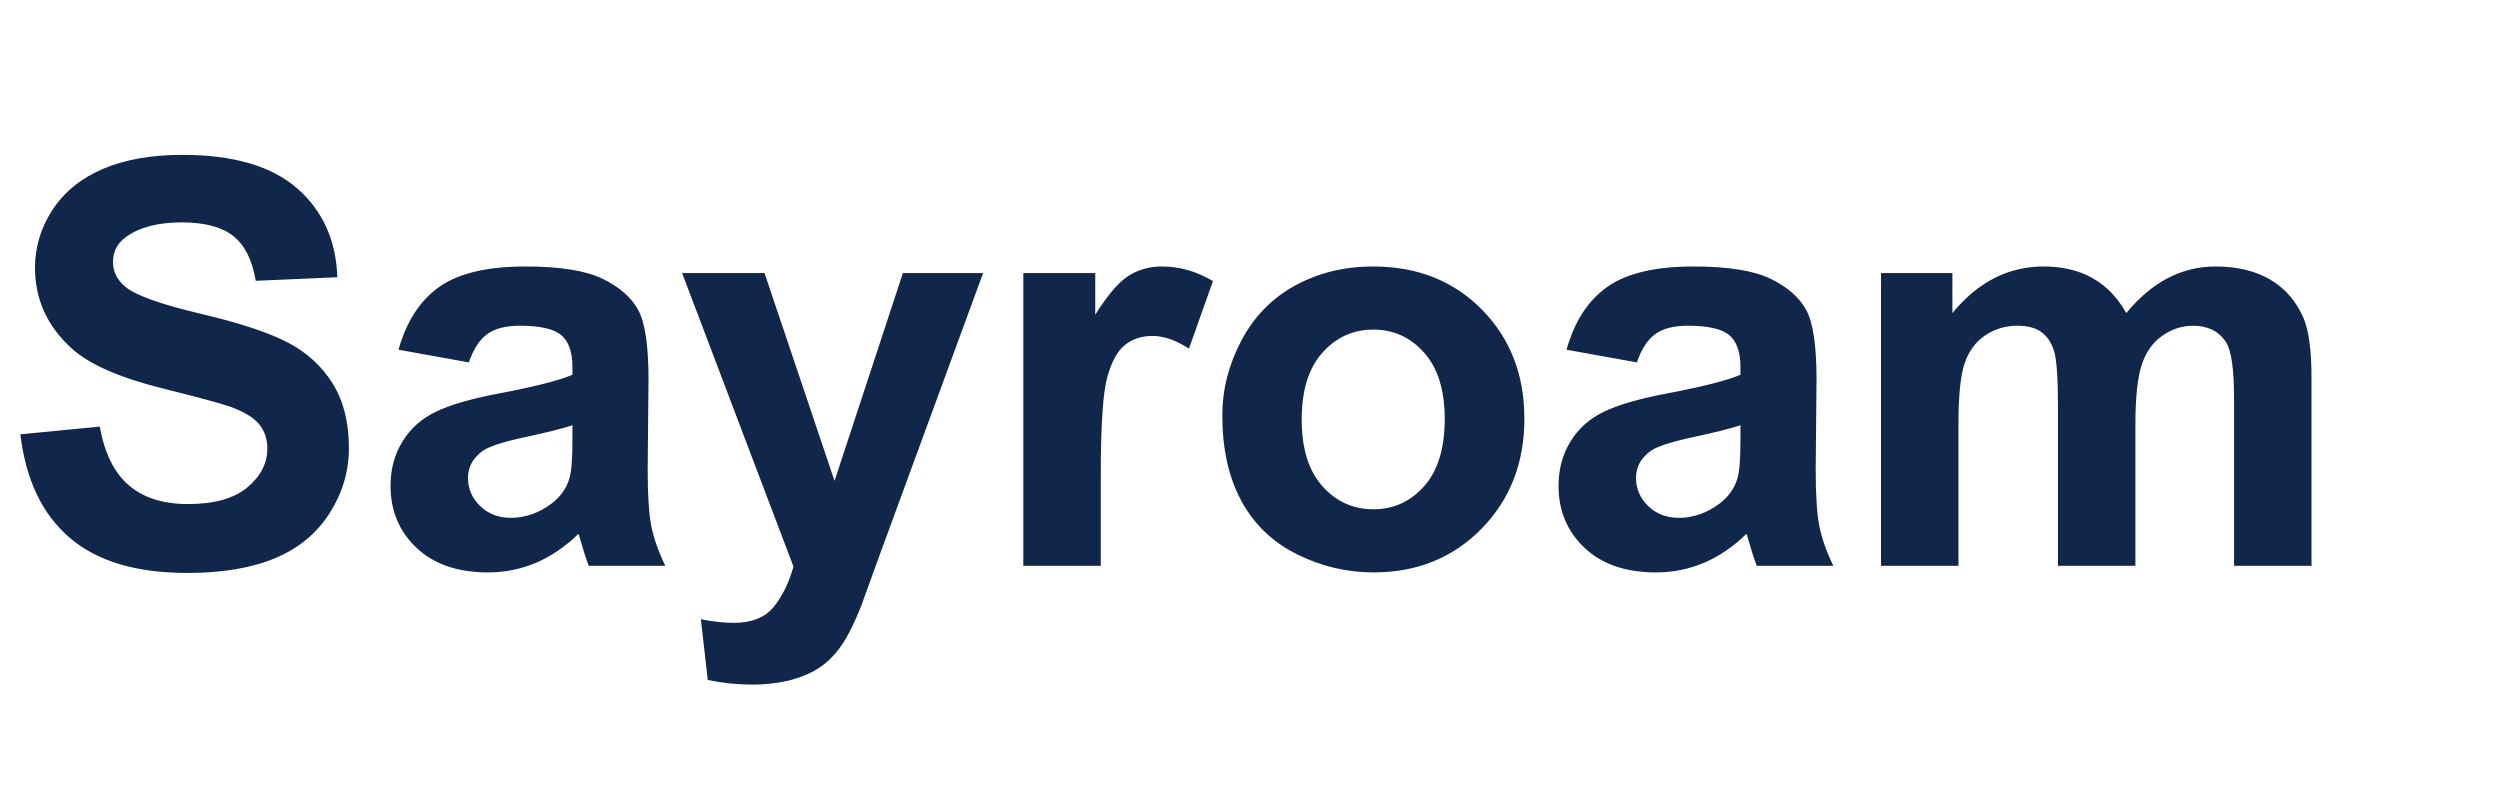
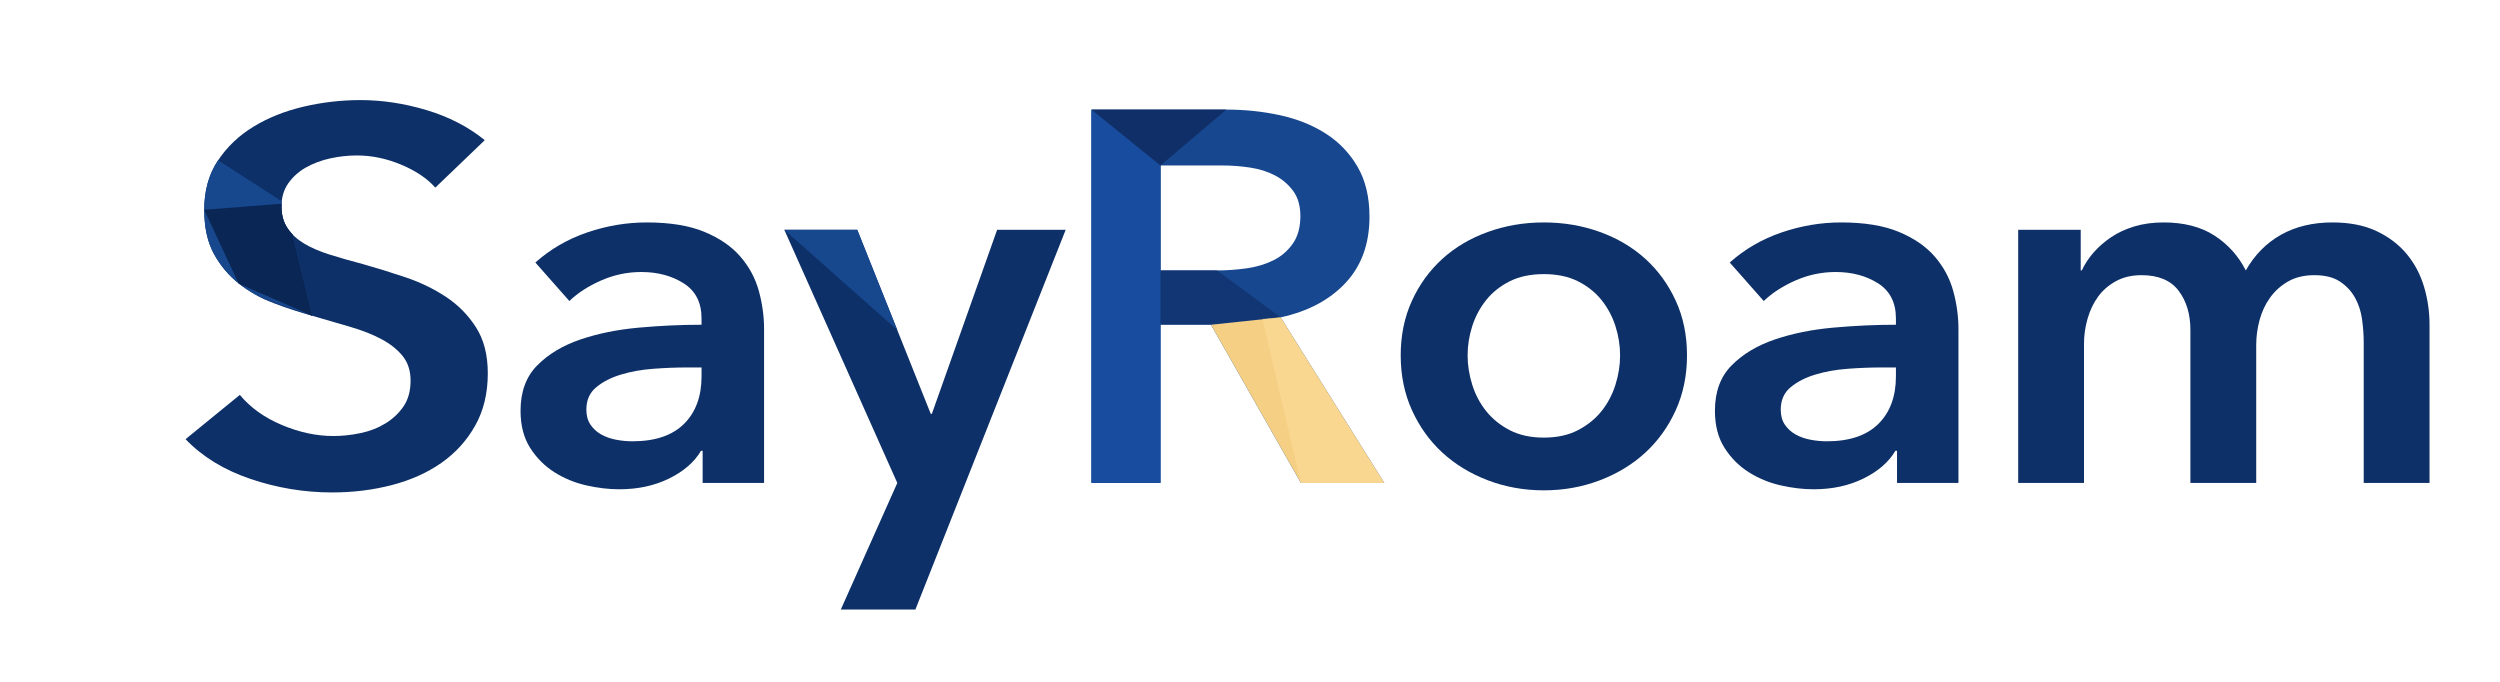
- <svg xmlns="http://www.w3.org/2000/svg" viewBox="0 0 190 60">
-   <path d="M74 477 362 505Q388 360 467.5 292.0Q547 224 682 224Q825 224 897.5 284.5Q970 345 970 426Q970 478 939.5 514.5Q909 551 833 578Q781 596 596 642Q358 701 262 787Q127 908 127 1082Q127 1194 190.5 1291.5Q254 1389 373.5 1440.0Q493 1491 662 1491Q938 1491 1077.5 1370.0Q1217 1249 1224 1047L928 1034Q909 1147 846.5 1196.5Q784 1246 659 1246Q530 1246 457 1193Q410 1159 410 1102Q410 1050 454 1013Q510 966 726.0 915.0Q942 864 1045.5 809.5Q1149 755 1207.5 660.5Q1266 566 1266 427Q1266 301 1196.0 191.0Q1126 81 998.0 27.5Q870 -26 679 -26Q401 -26 252.0 102.5Q103 231 74 477ZM1701 738 1446 784Q1489 938 1594.0 1012.0Q1699 1086 1906 1086Q2094 1086 2186.0 1041.5Q2278 997 2315.5 928.5Q2353 860 2353 677L2350 349Q2350 209 2363.5 142.5Q2377 76 2414 0H2136Q2125 28 2109 83Q2102 108 2099 116Q2027 46 1945.0 11.0Q1863 -24 1770 -24Q1606 -24 1511.5 65.0Q1417 154 1417 290Q1417 380 1460.0 450.5Q1503 521 1580.5 558.5Q1658 596 1804 624Q2001 661 2077 693V721Q2077 802 2037.0 836.5Q1997 871 1886 871Q1811 871 1769.0 841.5Q1727 812 1701 738ZM2077 510Q2023 492 1906.0 467.0Q1789 442 1753 418Q1698 379 1698 319Q1698 260 1742.0 217.0Q1786 174 1854 174Q1930 174 1999 224Q2050 262 2066 317Q2077 353 2077 454ZM2475 1062H2774L3028 308L3276 1062H3567L3192 40L3125 -145Q3088 -238 3054.5 -287.0Q3021 -336 2977.5 -366.5Q2934 -397 2870.5 -414.0Q2807 -431 2727 -431Q2646 -431 2568 -414L2543 -194Q2609 -207 2662 -207Q2760 -207 2807.0 -149.5Q2854 -92 2879 -3ZM3994 0H3713V1062H3974V911Q4041 1018 4094.5 1052.0Q4148 1086 4216 1086Q4312 1086 4401 1033L4314 788Q4243 834 4182 834Q4123 834 4082.0 801.5Q4041 769 4017.5 684.0Q3994 599 3994 328ZM4435 546Q4435 686 4504.0 817.0Q4573 948 4699.5 1017.0Q4826 1086 4982 1086Q5223 1086 5377.0 929.5Q5531 773 5531 534Q5531 293 5375.5 134.5Q5220 -24 4984 -24Q4838 -24 4705.5 42.0Q4573 108 4504.0 235.5Q4435 363 4435 546ZM4723 531Q4723 373 4798.0 289.0Q4873 205 4983 205Q5093 205 5167.5 289.0Q5242 373 5242 533Q5242 689 5167.5 773.0Q5093 857 4983 857Q4873 857 4798.0 773.0Q4723 689 4723 531ZM5939 738 5684 784Q5727 938 5832.0 1012.0Q5937 1086 6144 1086Q6332 1086 6424.0 1041.5Q6516 997 6553.5 928.5Q6591 860 6591 677L6588 349Q6588 209 6601.5 142.5Q6615 76 6652 0H6374Q6363 28 6347 83Q6340 108 6337 116Q6265 46 6183.0 11.0Q6101 -24 6008 -24Q5844 -24 5749.5 65.0Q5655 154 5655 290Q5655 380 5698.0 450.5Q5741 521 5818.5 558.5Q5896 596 6042 624Q6239 661 6315 693V721Q6315 802 6275.0 836.5Q6235 871 6124 871Q6049 871 6007.0 841.5Q5965 812 5939 738ZM6315 510Q6261 492 6144.0 467.0Q6027 442 5991 418Q5936 379 5936 319Q5936 260 5980.0 217.0Q6024 174 6092 174Q6168 174 6237 224Q6288 262 6304 317Q6315 353 6315 454ZM6825 1062H7084V917Q7223 1086 7415 1086Q7517 1086 7592.0 1044.0Q7667 1002 7715 917Q7785 1002 7866.0 1044.0Q7947 1086 8039 1086Q8156 1086 8237.0 1038.5Q8318 991 8358 899Q8387 831 8387 679V0H8106V607Q8106 765 8077 811Q8038 871 7957 871Q7898 871 7846.0 835.0Q7794 799 7771.0 729.5Q7748 660 7748 510V0H7467V582Q7467 737 7452.0 782.0Q7437 827 7405.5 849.0Q7374 871 7320 871Q7255 871 7203.0 836.0Q7151 801 7128.5 735.0Q7106 669 7106 516V0H6825Z" transform="translate(0 43) scale(0.0209461 -0.0209461)" fill="#10264a" />
+ <svg xmlns="http://www.w3.org/2000/svg" viewBox="0 0 616 168">
+   <g transform="translate(42 119) scale(0.1486554 -0.1299435)">
+     <defs>
+       <clipPath id="sayroam-wordmark-0">
+         <path d="M439 560Q419 586 382.5 603.5Q346 621 309 621Q287 621 265.0 615.5Q243 610 225.0 598.5Q207 587 195.5 568.5Q184 550 184 524Q184 500 194.0 483.0Q204 466 221.5 454.0Q239 442 264.0 433.0Q289 424 319 415Q353 404 389.5 390.0Q426 376 456.5 353.0Q487 330 506.5 295.0Q526 260 526 208Q526 151 505.0 108.5Q484 66 449.0 38.0Q414 10 367.0 -4.0Q320 -18 268 -18Q199 -18 133.0 7.5Q67 33 25 83L115 167Q141 131 184.5 110.0Q228 89 270 89Q292 89 315.0 94.5Q338 100 356.5 113.0Q375 126 386.5 145.5Q398 165 398 194Q398 222 385.0 240.5Q372 259 350.0 272.5Q328 286 298.0 296.0Q268 306 235 317Q203 327 171.0 341.0Q139 355 113.5 378.0Q88 401 72.0 434.5Q56 468 56 518Q56 572 78.5 611.0Q101 650 137.5 675.5Q174 701 220.5 713.5Q267 726 315 726Q369 726 424.5 707.0Q480 688 521 650Z" />
+       </clipPath>
+     </defs>
+     <path d="M439 560Q419 586 382.5 603.5Q346 621 309 621Q287 621 265.0 615.5Q243 610 225.0 598.5Q207 587 195.5 568.5Q184 550 184 524Q184 500 194.0 483.0Q204 466 221.5 454.0Q239 442 264.0 433.0Q289 424 319 415Q353 404 389.5 390.0Q426 376 456.5 353.0Q487 330 506.5 295.0Q526 260 526 208Q526 151 505.0 108.5Q484 66 449.0 38.0Q414 10 367.0 -4.0Q320 -18 268 -18Q199 -18 133.0 7.5Q67 33 25 83L115 167Q141 131 184.5 110.0Q228 89 270 89Q292 89 315.0 94.5Q338 100 356.5 113.0Q375 126 386.5 145.5Q398 165 398 194Q398 222 385.0 240.5Q372 259 350.0 272.5Q328 286 298.0 296.0Q268 306 235 317Q203 327 171.0 341.0Q139 355 113.5 378.0Q88 401 72.0 434.5Q56 468 56 518Q56 572 78.5 611.0Q101 650 137.5 675.5Q174 701 220.5 713.5Q267 726 315 726Q369 726 424.5 707.0Q480 688 521 650Z" fill="#0d3068" />
+     <g clip-path="url(#sayroam-wordmark-0)">
+       <path d="M0 670 190 530 235 317 0 410Z" fill="#17488e" />
+       <path d="m56 518 134 12 45-213-122 61Z" fill="#0a2655" />
+     </g>
+   </g>
+   <g transform="translate(123.1282 119) scale(0.1351412 -0.1299435)">
+     <path d="M370 61H367Q349 29 309.0 8.5Q269 -12 218 -12Q189 -12 157.5 -4.5Q126 3 99.5 20.5Q73 38 55.5 66.5Q38 95 38 137Q38 191 68.5 223.0Q99 255 147.0 272.0Q195 289 253.5 294.5Q312 300 368 300V312Q368 357 335.5 378.5Q303 400 258 400Q220 400 185.0 384.0Q150 368 127 345L65 418Q106 456 159.5 475.0Q213 494 268 494Q332 494 373.5 476.0Q415 458 439.0 429.0Q463 400 472.5 364.0Q482 328 482 292V0H370ZM368 219H341Q312 219 280.0 216.5Q248 214 221.0 205.5Q194 197 176.0 181.5Q158 166 158 139Q158 122 165.5 110.5Q173 99 185.0 92.0Q197 85 212.0 82.0Q227 79 242 79Q304 79 336.0 112.0Q368 145 368 202Z" fill="#0d3068" />
+   </g>
+   <g transform="translate(193.2559 119) scale(0.1351412 -0.1299435)">
+     <defs>
+       <clipPath id="sayroam-wordmark-2">
+         <path d="M0 480H133L267 131H269L388 480H513L239-240H103L206 0Z" />
+       </clipPath>
+     </defs>
+     <path d="M0 480H133L267 131H269L388 480H513L239-240H103L206 0Z" fill="#0d3068" />
+     <path d="M0 480H133L206 290Z" fill="#17488e" />
+   </g>
+   <g transform="translate(258.3833 119) scale(0.1351412 -0.1299435)">
+     <defs>
+       <clipPath id="sayroam-wordmark-3">
+         <path d="M78 708H324Q374 708 421.0 697.5Q468 687 504.5 663.0Q541 639 563.0 600.0Q585 561 585 505Q585 428 541.5 379.5Q498 331 423 314L612 0H460L296 300H204V0H78ZM307 403Q334 403 361.0 407.0Q388 411 409.5 422.0Q431 433 445.0 453.5Q459 474 459 506Q459 535 446.0 553.5Q433 572 413.0 583.0Q393 594 367.5 598.0Q342 602 318 602H204V403Z" />
+       </clipPath>
+     </defs>
+     <path d="M78 708H324Q374 708 421.0 697.5Q468 687 504.5 663.0Q541 639 563.0 600.0Q585 561 585 505Q585 428 541.5 379.5Q498 331 423 314L612 0H460L296 300H204V0H78ZM307 403Q334 403 361.0 407.0Q388 411 409.5 422.0Q431 433 445.0 453.5Q459 474 459 506Q459 535 446.0 553.5Q433 572 413.0 583.0Q393 594 367.5 598.0Q342 602 318 602H204V403Z" fill="#16478f" />
+     <g clip-path="url(#sayroam-wordmark-3)">
+       <path d="M78 0h126v602L78 708Z" fill="#174c9e" />
+       <path d="M78 708h246L204 602Z" fill="#102f68" />
+       <path d="m204 602 103-199 116-89-127-14H204Z" fill="#102f68" opacity=".72" />
+       <path d="M296 300 460 0h152L423 314Z" fill="#f5cf83" />
+       <path d="M460 0h152L423 314l-33-3Z" fill="#ffdf9d" opacity=".55" />
+     </g>
+   </g>
+   <g transform="translate(339.1872 119) scale(0.1351412 -0.1299435)">
+     <path d="M44 242Q44 299 64.5 345.5Q85 392 120.0 425.0Q155 458 203.0 476.0Q251 494 305 494Q359 494 407.0 476.0Q455 458 490.0 425.0Q525 392 545.5 345.5Q566 299 566 242Q566 185 545.5 138.0Q525 91 490.0 57.5Q455 24 407.0 5.0Q359 -14 305 -14Q251 -14 203.0 5.0Q155 24 120.0 57.5Q85 91 64.5 138.0Q44 185 44 242ZM166 242Q166 214 174.5 186.0Q183 158 200.0 136.0Q217 114 243.0 100.0Q269 86 305 86Q341 86 367.0 100.0Q393 114 410.0 136.0Q427 158 435.5 186.0Q444 214 444 242Q444 270 435.5 297.5Q427 325 410.0 347.0Q393 369 367.0 382.5Q341 396 305 396Q269 396 243.0 382.5Q217 369 200.0 347.0Q183 325 174.5 297.5Q166 270 166 242Z" fill="#0d3068" />
+   </g>
+   <g transform="translate(417.4233 119) scale(0.1351412 -0.1299435)">
+     <path d="M370 61H367Q349 29 309.0 8.5Q269 -12 218 -12Q189 -12 157.5 -4.5Q126 3 99.5 20.5Q73 38 55.5 66.5Q38 95 38 137Q38 191 68.5 223.0Q99 255 147.0 272.0Q195 289 253.5 294.5Q312 300 368 300V312Q368 357 335.5 378.5Q303 400 258 400Q220 400 185.0 384.0Q150 368 127 345L65 418Q106 456 159.5 475.0Q213 494 268 494Q332 494 373.5 476.0Q415 458 439.0 429.0Q463 400 472.5 364.0Q482 328 482 292V0H370ZM368 219H341Q312 219 280.0 216.5Q248 214 221.0 205.5Q194 197 176.0 181.5Q158 166 158 139Q158 122 165.5 110.5Q173 99 185.0 92.0Q197 85 212.0 82.0Q227 79 242 79Q304 79 336.0 112.0Q368 145 368 202Z" fill="#0d3068" />
+   </g>
+   <g transform="translate(487.551 119) scale(0.1351412 -0.1299435)">
+     <path d="M645 494Q692 494 725.5 477.5Q759 461 780.5 434.0Q802 407 812.0 372.0Q822 337 822 300V0H702V266Q702 287 699.0 310.0Q696 333 686.0 351.5Q676 370 658.5 382.0Q641 394 612 394Q584 394 564.0 382.0Q544 370 531.0 351.0Q518 332 512.0 308.5Q506 285 506 262V0H386V290Q386 335 364.5 364.5Q343 394 297 394Q270 394 250.0 382.5Q230 371 217.5 353.0Q205 335 198.5 311.5Q192 288 192 264V0H72V480H186V403H188Q196 421 209.5 437.0Q223 453 241.5 466.0Q260 479 284.0 486.5Q308 494 337 494Q393 494 430.0 469.0Q467 444 487 403Q511 447 551.0 470.5Q591 494 645 494Z" fill="#0d3068" />
+   </g>
</svg>
